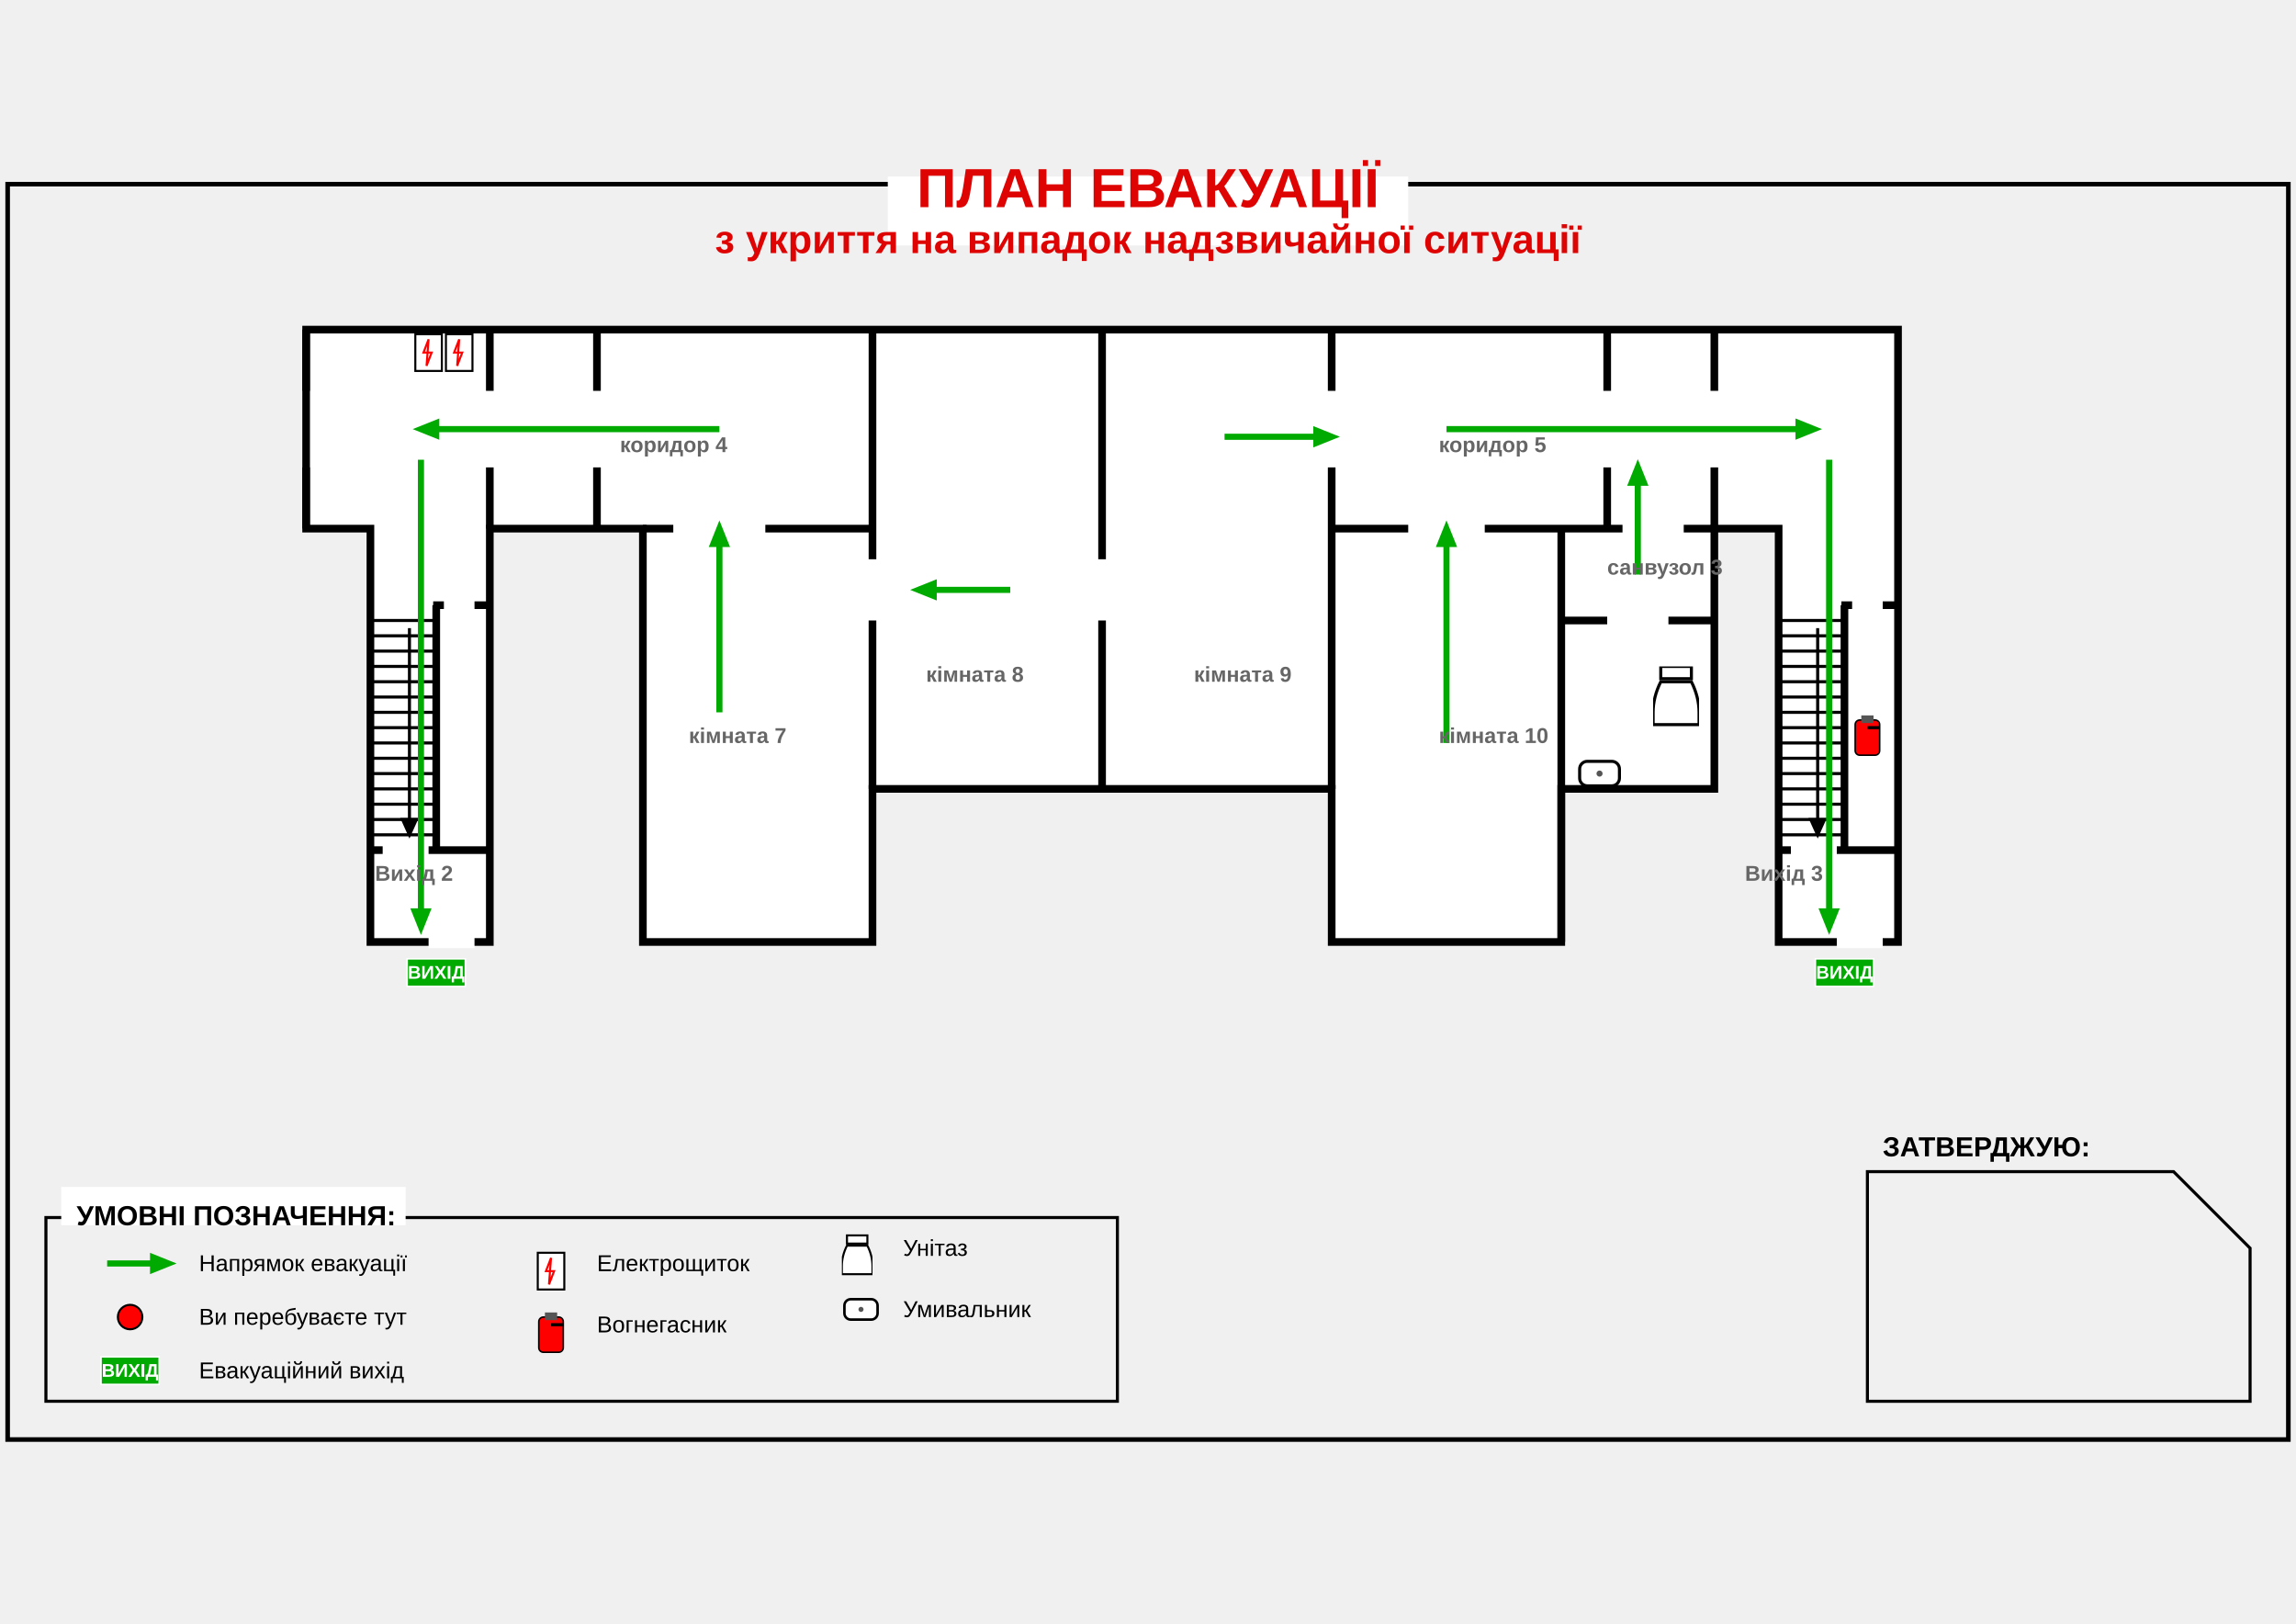
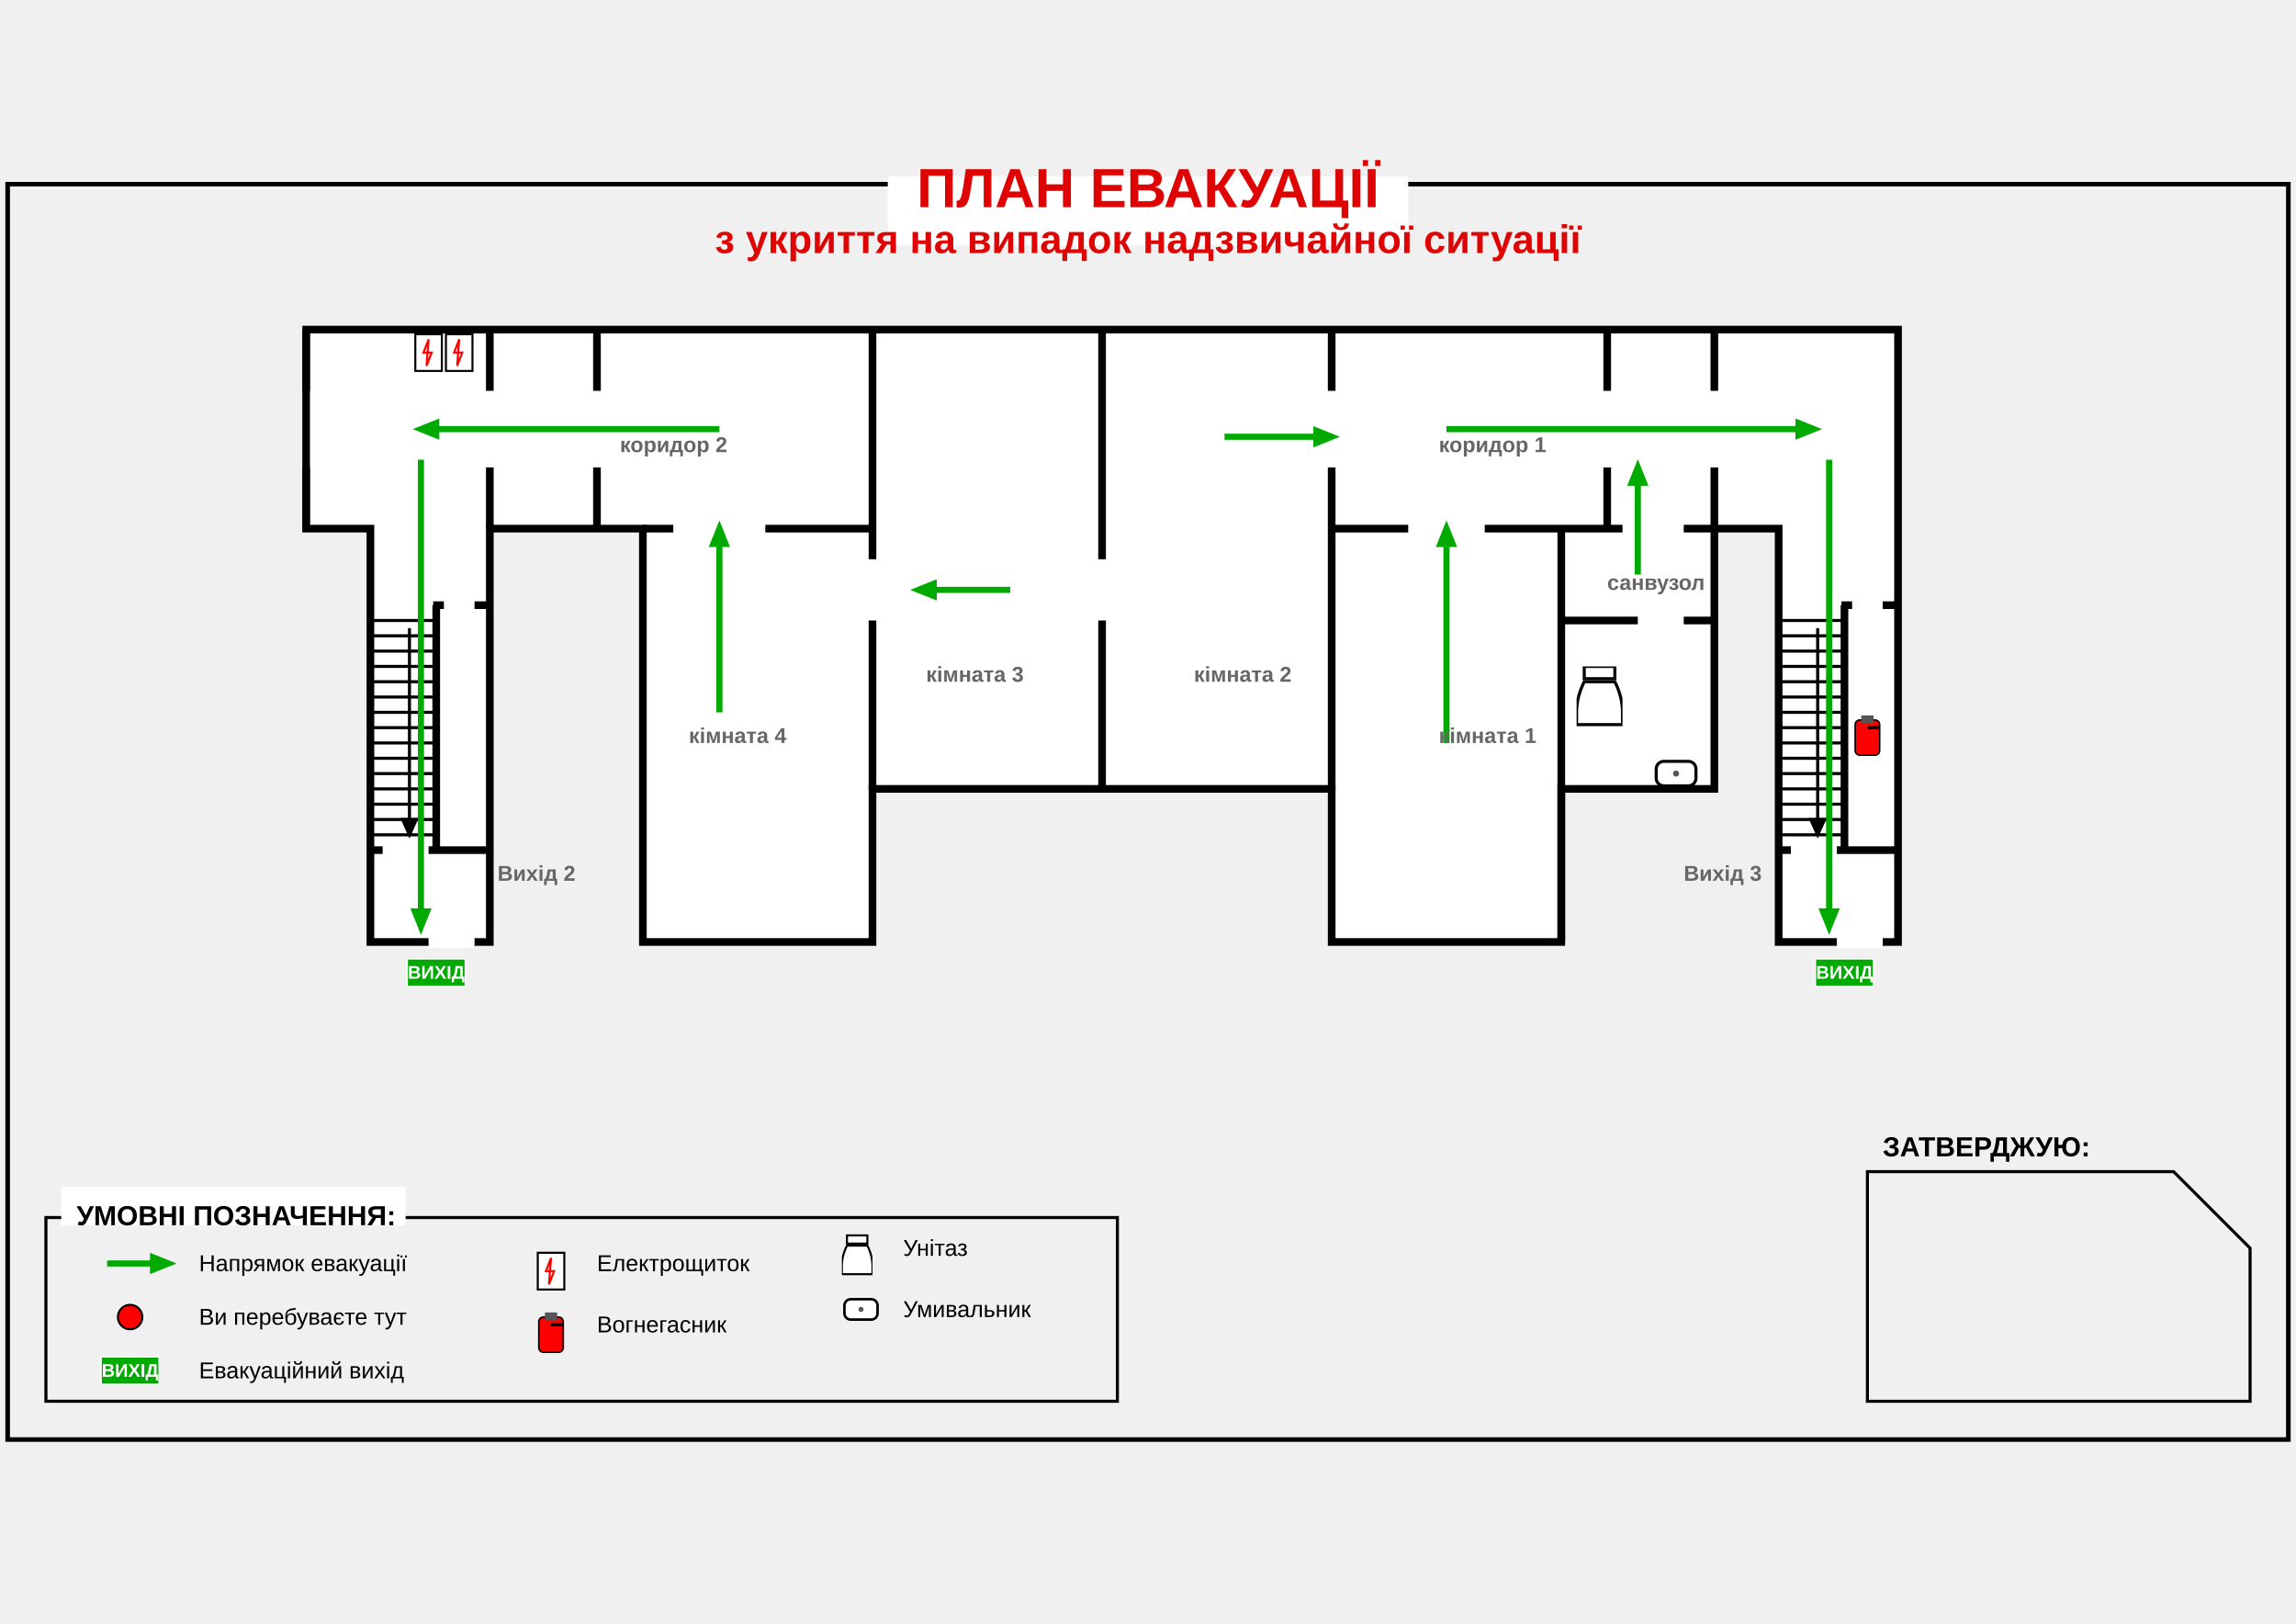
<svg xmlns="http://www.w3.org/2000/svg" width="297mm" height="210mm" viewBox="0 0 1500 830">
  <defs>
    <style>
            .outline { fill: #FFF; stroke: #000; stroke-width: 5; }
            .wall { stroke: #000; stroke-width: 5; }
            .wal { stroke: red; stroke-width: 5; }
            .stair-step { stroke: #000; stroke-width: 2; fill: none; }
            .arrow { fill: #000; stroke: #000; stroke-width: 2; }
            .doors {fill: #FFF; stroke: #FFF; stroke-width: 8;}
            .doors-blue {fill: blue; stroke: blue; stroke-width: 8;}
            .room-name { font-family: Arial; font-size: 14px; font-weight: 900; fill: #666; }
            
            /* Стилі для евакуаційних стрілок */
            .escape-route { fill: #00AA00; stroke: #00AA00; stroke-width: 4; }
            .escape-route-line { stroke: #00AA00; stroke-width: 4; fill: none; }

            /* Нові стилі для рамки та легенди */
            .frame { fill: none; stroke: #000; stroke-width: 3; }
            .legend-title { font-family: Arial; font-size: 18px; font-weight: bold; fill: #000; }
            .legend-text { font-family: Arial; font-size: 15px; fill: #000; }
            .icon-stroke { stroke: #000; stroke-width: 2; fill: #FFF; }
            
            /* СТИЛЬ ЗАГОЛОВКУ */
            .plan-title { font-family: Arial; font-size: 36px; font-weight: bold; fill: #df0404; text-anchor: middle; }
            .plan-title2 { font-family: Arial; font-size: 26px; font-weight: bold; fill: #df0404; text-anchor: middle; }
            .title-background { fill: #FFF; stroke: #000; stroke-width: 0; }
            /* НОВИЙ СТИЛЬ РАМКИ ЛЕГЕНДИ */
            .legend-frame { fill: none; stroke: #000; stroke-width: 2; }
        </style>
    <symbol id="toilet" viewBox="0 0 30 40">
      <rect x="5" y="0" width="20" height="8" class="icon-stroke" />
      <path d="M 5,10 Q 0,20 0,30 L 0,38 L 30,38 L 30,30 Q 30,20 25,10 Z" class="icon-stroke" />
    </symbol>
    <symbol id="sink" viewBox="0 0 30 20">
      <rect x="2" y="2" width="26" height="16" rx="5" class="icon-stroke" />
      <circle cx="15" cy="10" r="2" fill="#555" />
    </symbol>
    <symbol id="electrical-panel" viewBox="0 0 30 40">
      <rect x="2" y="2" width="26" height="36" class="icon-stroke" />
      <polygon points="15,7 10,20 18,20 13,33" stroke="#FF0000" stroke-width="2" fill="none" />
    </symbol>
    <symbol id="fire-extinguisher" viewBox="0 0 20 30">
      <rect x="2" y="5" width="16" height="23" rx="3" fill="#FF0000" stroke="#000" stroke-width="1" />
      <rect x="6" y="2" width="8" height="5" fill="#555" />
      <line x1="10" y1="10" x2="18" y2="10" stroke="#000" stroke-width="2" />
    </symbol>
    <symbol id="exit-sign" viewBox="0 0 40 20">
      <rect x="1" y="1" width="38" height="18" fill="#00AA00" stroke="#FFF" stroke-width="1" />
      <text x="20" y="14" font-family="Arial" font-size="12px" fill="#FFF" text-anchor="middle" font-weight="bold">ВИХІД</text>
    </symbol>
    <symbol id="you-are-here" viewBox="0 0 30 30">
      <circle cx="15" cy="15" r="12" fill="red" stroke="#000" stroke-width="2" />
    </symbol>
  </defs>
  <rect x="5" y="5" width="1490" height="820" class="frame" />
  <rect x="580" y="0" width="340" height="45" class="title-background" />
  <text x="750" y="20" class="plan-title">ПЛАН ЕВАКУАЦІЇ</text>
  <text x="750" y="50" class="plan-title2">з укриття на випадок надзвичайної ситуації</text>
  <text x="1230" y="640" class="legend-title">ЗАТВЕРДЖУЮ:</text>
  <polygon points="             1220,650             1420,650             1470,700             1470,800             1220,800         " class="legend-frame" />
  <g transform="translate(200, 100)">
    <polygon points="             0,0             1040,0             1040,400             962,400             962,130             920,130             920,300             820,300             820,400             670,400             670,300             520,300             370,300             370,400             220,400             220,130             120,130             120,400             42,400             42,130             0,130         " class="outline" />
    <g id="p2_content" transform="translate(-400, 0)">
      <line x1="400" y1="0" x2="400" y2="40" class="wall" />
      <line x1="400" y1="90" x2="400" y2="130" class="wall" />
      <line x1="483" y1="180" x2="490" y2="180" class="wall" />
      <line x1="510" y1="180" x2="520" y2="180" class="wall" />
      <line x1="440" y1="340" x2="450" y2="340" class="wall" />
      <line x1="480" y1="340" x2="520" y2="340" class="wall" />
      <line x1="485" y1="180" x2="485" y2="340" class="wall" />
      <line x1="520" y1="0" x2="520" y2="40" class="wall" />
      <line x1="520" y1="90" x2="520" y2="130" class="wall" />
      <line x1="770" y1="0" x2="770" y2="150" class="wall" />
      <line x1="770" y1="190" x2="770" y2="300" class="wall" />
      <line x1="590" y1="0" x2="590" y2="40" class="wall" />
      <line x1="590" y1="90" x2="590" y2="130" class="wall" />
      <line x1="620" y1="130" x2="640" y2="130" class="wall" />
      <line x1="640" y1="130" x2="700" y2="130" class="doors" />
      <line x1="700" y1="130" x2="770" y2="130" class="wall" />
      <line x1="440" y1="190" x2="485" y2="190" class="stair-step" />
      <line x1="440" y1="200" x2="485" y2="200" class="stair-step" />
      <line x1="440" y1="210" x2="485" y2="210" class="stair-step" />
      <line x1="440" y1="220" x2="485" y2="220" class="stair-step" />
      <line x1="440" y1="230" x2="485" y2="230" class="stair-step" />
      <line x1="440" y1="240" x2="485" y2="240" class="stair-step" />
      <line x1="440" y1="250" x2="485" y2="250" class="stair-step" />
      <line x1="440" y1="260" x2="485" y2="260" class="stair-step" />
      <line x1="440" y1="270" x2="485" y2="270" class="stair-step" />
      <line x1="440" y1="280" x2="485" y2="280" class="stair-step" />
      <line x1="440" y1="290" x2="485" y2="290" class="stair-step" />
      <line x1="440" y1="300" x2="485" y2="300" class="stair-step" />
      <line x1="440" y1="310" x2="485" y2="310" class="stair-step" />
      <line x1="440" y1="320" x2="485" y2="320" class="stair-step" />
      <line x1="440" y1="330" x2="485" y2="330" class="stair-step" />
      <polygon points="467.5,330 463,320 472,320" class="arrow" />
      <line x1="467.5" y1="195" x2="467.5" y2="320" class="arrow" />
      <line x1="480" y1="400" x2="510" y2="400" class="doors" />
      <g id="escape_routes_p2">
        <line x1="860" y1="170" x2="800" y2="170" class="escape-route-line" />
        <polygon points="800,170 810,166 810,174" class="escape-route" />
        <line x1="670" y1="250" x2="670" y2="140" class="escape-route-line" />
        <polygon points="670,130 666,140 674,140" class="escape-route" />
        <line x1="670" y1="65" x2="485" y2="65" class="escape-route-line" />
        <polygon points="475,65 485,61 485,69" class="escape-route" />
        <line x1="475" y1="85" x2="475" y2="380" class="escape-route-line" />
        <polygon points="475,390 471,380 479,380" class="escape-route" />
      </g>
-       <use href="#toilet" x="1280" y="220" width="30" height="40" />
-       <use href="#sink" x="1230" y="280" width="30" height="20" />
+       <use href="#toilet" x="1230" y="220" width="30" height="40" />
+       <use href="#sink" x="1280" y="280" width="30" height="20" />
      <use href="#electrical-panel" x="470" y="0" width="20" height="30" />
      <use href="#electrical-panel" x="490" y="0" width="20" height="30" />
      <use href="#exit-sign" x="465" y="410" width="40" height="20" />
      <use href="#exit-sign" x="1385" y="410" width="40" height="20" />
    </g>
    <g id="p3_content" transform="translate(520, 0)">
      <line x1="150" y1="0" x2="150" y2="40" class="wall" />
      <line x1="150" y1="90" x2="150" y2="300" class="wall" />
      <line x1="150" y1="130" x2="200" y2="130" class="wall" />
      <line x1="250" y1="130" x2="340" y2="130" class="wall" />
      <line x1="380" y1="130" x2="400" y2="130" class="wall" />
      <line x1="300" y1="130" x2="300" y2="400" class="wall" />
      <line x1="400" y1="0" x2="400" y2="40" class="wall" />
      <line x1="400" y1="90" x2="400" y2="130" class="wall" />
      <line x1="330" y1="0" x2="330" y2="40" class="wall" />
      <line x1="330" y1="90" x2="330" y2="130" class="wall" />
-       <line x1="300" y1="190" x2="330" y2="190" class="wall" />
-       <line x1="370" y1="190" x2="400" y2="190" class="wall" />
+       <line x1="300" y1="190" x2="350" y2="190" class="wall" />
+       <line x1="380" y1="190" x2="400" y2="190" class="wall" />
      <line x1="483" y1="180" x2="490" y2="180" class="wall" />
      <line x1="510" y1="180" x2="520" y2="180" class="wall" />
      <line x1="440" y1="340" x2="450" y2="340" class="wall" />
      <line x1="480" y1="340" x2="520" y2="340" class="wall" />
      <line x1="485" y1="180" x2="485" y2="340" class="wall" />
      <line x1="440" y1="190" x2="485" y2="190" class="stair-step" />
      <line x1="440" y1="200" x2="485" y2="200" class="stair-step" />
      <line x1="440" y1="210" x2="485" y2="210" class="stair-step" />
      <line x1="440" y1="220" x2="485" y2="220" class="stair-step" />
      <line x1="440" y1="230" x2="485" y2="230" class="stair-step" />
      <line x1="440" y1="240" x2="485" y2="240" class="stair-step" />
      <line x1="440" y1="250" x2="485" y2="250" class="stair-step" />
      <line x1="440" y1="260" x2="485" y2="260" class="stair-step" />
      <line x1="440" y1="270" x2="485" y2="270" class="stair-step" />
      <line x1="440" y1="280" x2="485" y2="280" class="stair-step" />
      <line x1="440" y1="290" x2="485" y2="290" class="stair-step" />
      <line x1="440" y1="300" x2="485" y2="300" class="stair-step" />
      <line x1="440" y1="310" x2="485" y2="310" class="stair-step" />
      <line x1="440" y1="320" x2="485" y2="320" class="stair-step" />
      <line x1="440" y1="330" x2="485" y2="330" class="stair-step" />
      <polygon points="467.5,330 463,320 472,320" class="arrow" />
      <line x1="467.5" y1="195" x2="467.5" y2="320" class="arrow" />
      <line x1="0" y1="150" x2="0" y2="190" class="doors" />
      <line x1="480" y1="400" x2="510" y2="400" class="doors" />
      <g id="escape_routes_p3">
        <line x1="80" y1="70" x2="140" y2="70" class="escape-route-line" />
        <polygon points="150,70 140,66 140,74" class="escape-route" />
        <line x1="225" y1="270" x2="225" y2="140" class="escape-route-line" />
        <polygon points="225,130 221,140 229,140" class="escape-route" />
        <line x1="225" y1="65" x2="455" y2="65" class="escape-route-line" />
        <polygon points="465,65 455,61 455,69" class="escape-route" />
        <line x1="475" y1="85" x2="475" y2="380" class="escape-route-line" />
        <polygon points="475,390 471,380 479,380" class="escape-route" />
        <line x1="350" y1="160" x2="350" y2="100" class="escape-route-line" />
        <polygon points="350,90 346,100 354,100" class="escape-route" />
      </g>
      <use href="#fire-extinguisher" x="490" y="250" width="20" height="30" />
    </g>
    <line x1="520" y1="0" x2="520" y2="300" class="wall" />
    <line x1="520" y1="150" x2="520" y2="190" class="doors" />
    <g id="room-numbers">
-       <text x="205" y="80" class="room-name">коридор 4</text>
-       <text x="45" y="360" class="room-name">Вихід 2</text>
-       <text x="250" y="270" class="room-name">кімната 7</text>
-       <text x="405" y="230" class="room-name">кімната 8</text>
-       <text x="580" y="230" class="room-name">кімната 9</text>
-       <text x="740" y="80" class="room-name">коридор 5</text>
-       <text x="740" y="270" class="room-name">кімната 10</text>
-       <text x="850" y="160" class="room-name">санвузол 3</text>
-       <text x="940" y="360" class="room-name">Вихід 3</text>
+       <text x="205" y="80" class="room-name">коридор 2</text>
+       <text x="125" y="360" class="room-name">Вихід 2</text>
+       <text x="250" y="270" class="room-name">кімната 4</text>
+       <text x="405" y="230" class="room-name">кімната 3</text>
+       <text x="580" y="230" class="room-name">кімната 2</text>
+       <text x="740" y="80" class="room-name">коридор 1</text>
+       <text x="740" y="270" class="room-name">кімната 1</text>
+       <text x="850" y="170" class="room-name">санвузол </text>
+       <text x="900" y="360" class="room-name">Вихід 3</text>
    </g>
  </g>
  <g id="legend" transform="translate(50, 660)">
    <rect x="-20" y="20" width="700" height="120" class="legend-frame" />
    <rect x="-10" y="0" width="225" height="25" class="title-background" />
    <text x="0" y="25" class="legend-title">УМОВНІ ПОЗНАЧЕННЯ:</text>
    <line x1="20" y1="50" x2="50" y2="50" class="escape-route-line" />
    <polygon points="60,50 50,46 50,54" class="escape-route" />
    <text x="80" y="55" class="legend-text">Напрямок евакуації</text>
    <use href="#you-are-here" x="25" y="75" width="20" height="20" />
    <text x="80" y="90" class="legend-text">Ви перебуваєте тут</text>
    <use href="#exit-sign" x="15" y="110" width="40" height="20" />
    <text x="80" y="125" class="legend-text">Евакуаційний вихід</text>
    <use href="#electrical-panel" x="300" y="40" width="20" height="30" />
    <text x="340" y="55" class="legend-text">Електрощиток</text>
    <use href="#fire-extinguisher" x="300" y="80" width="20" height="30" />
    <text x="340" y="95" class="legend-text">Вогнегасник</text>
    <use href="#toilet" x="500" y="30" width="20" height="30" />
    <text x="540" y="45" class="legend-text">Унітаз</text>
    <use href="#sink" x="500" y="70" width="25" height="20" />
    <text x="540" y="85" class="legend-text">Умивальник</text>
  </g>
</svg>
